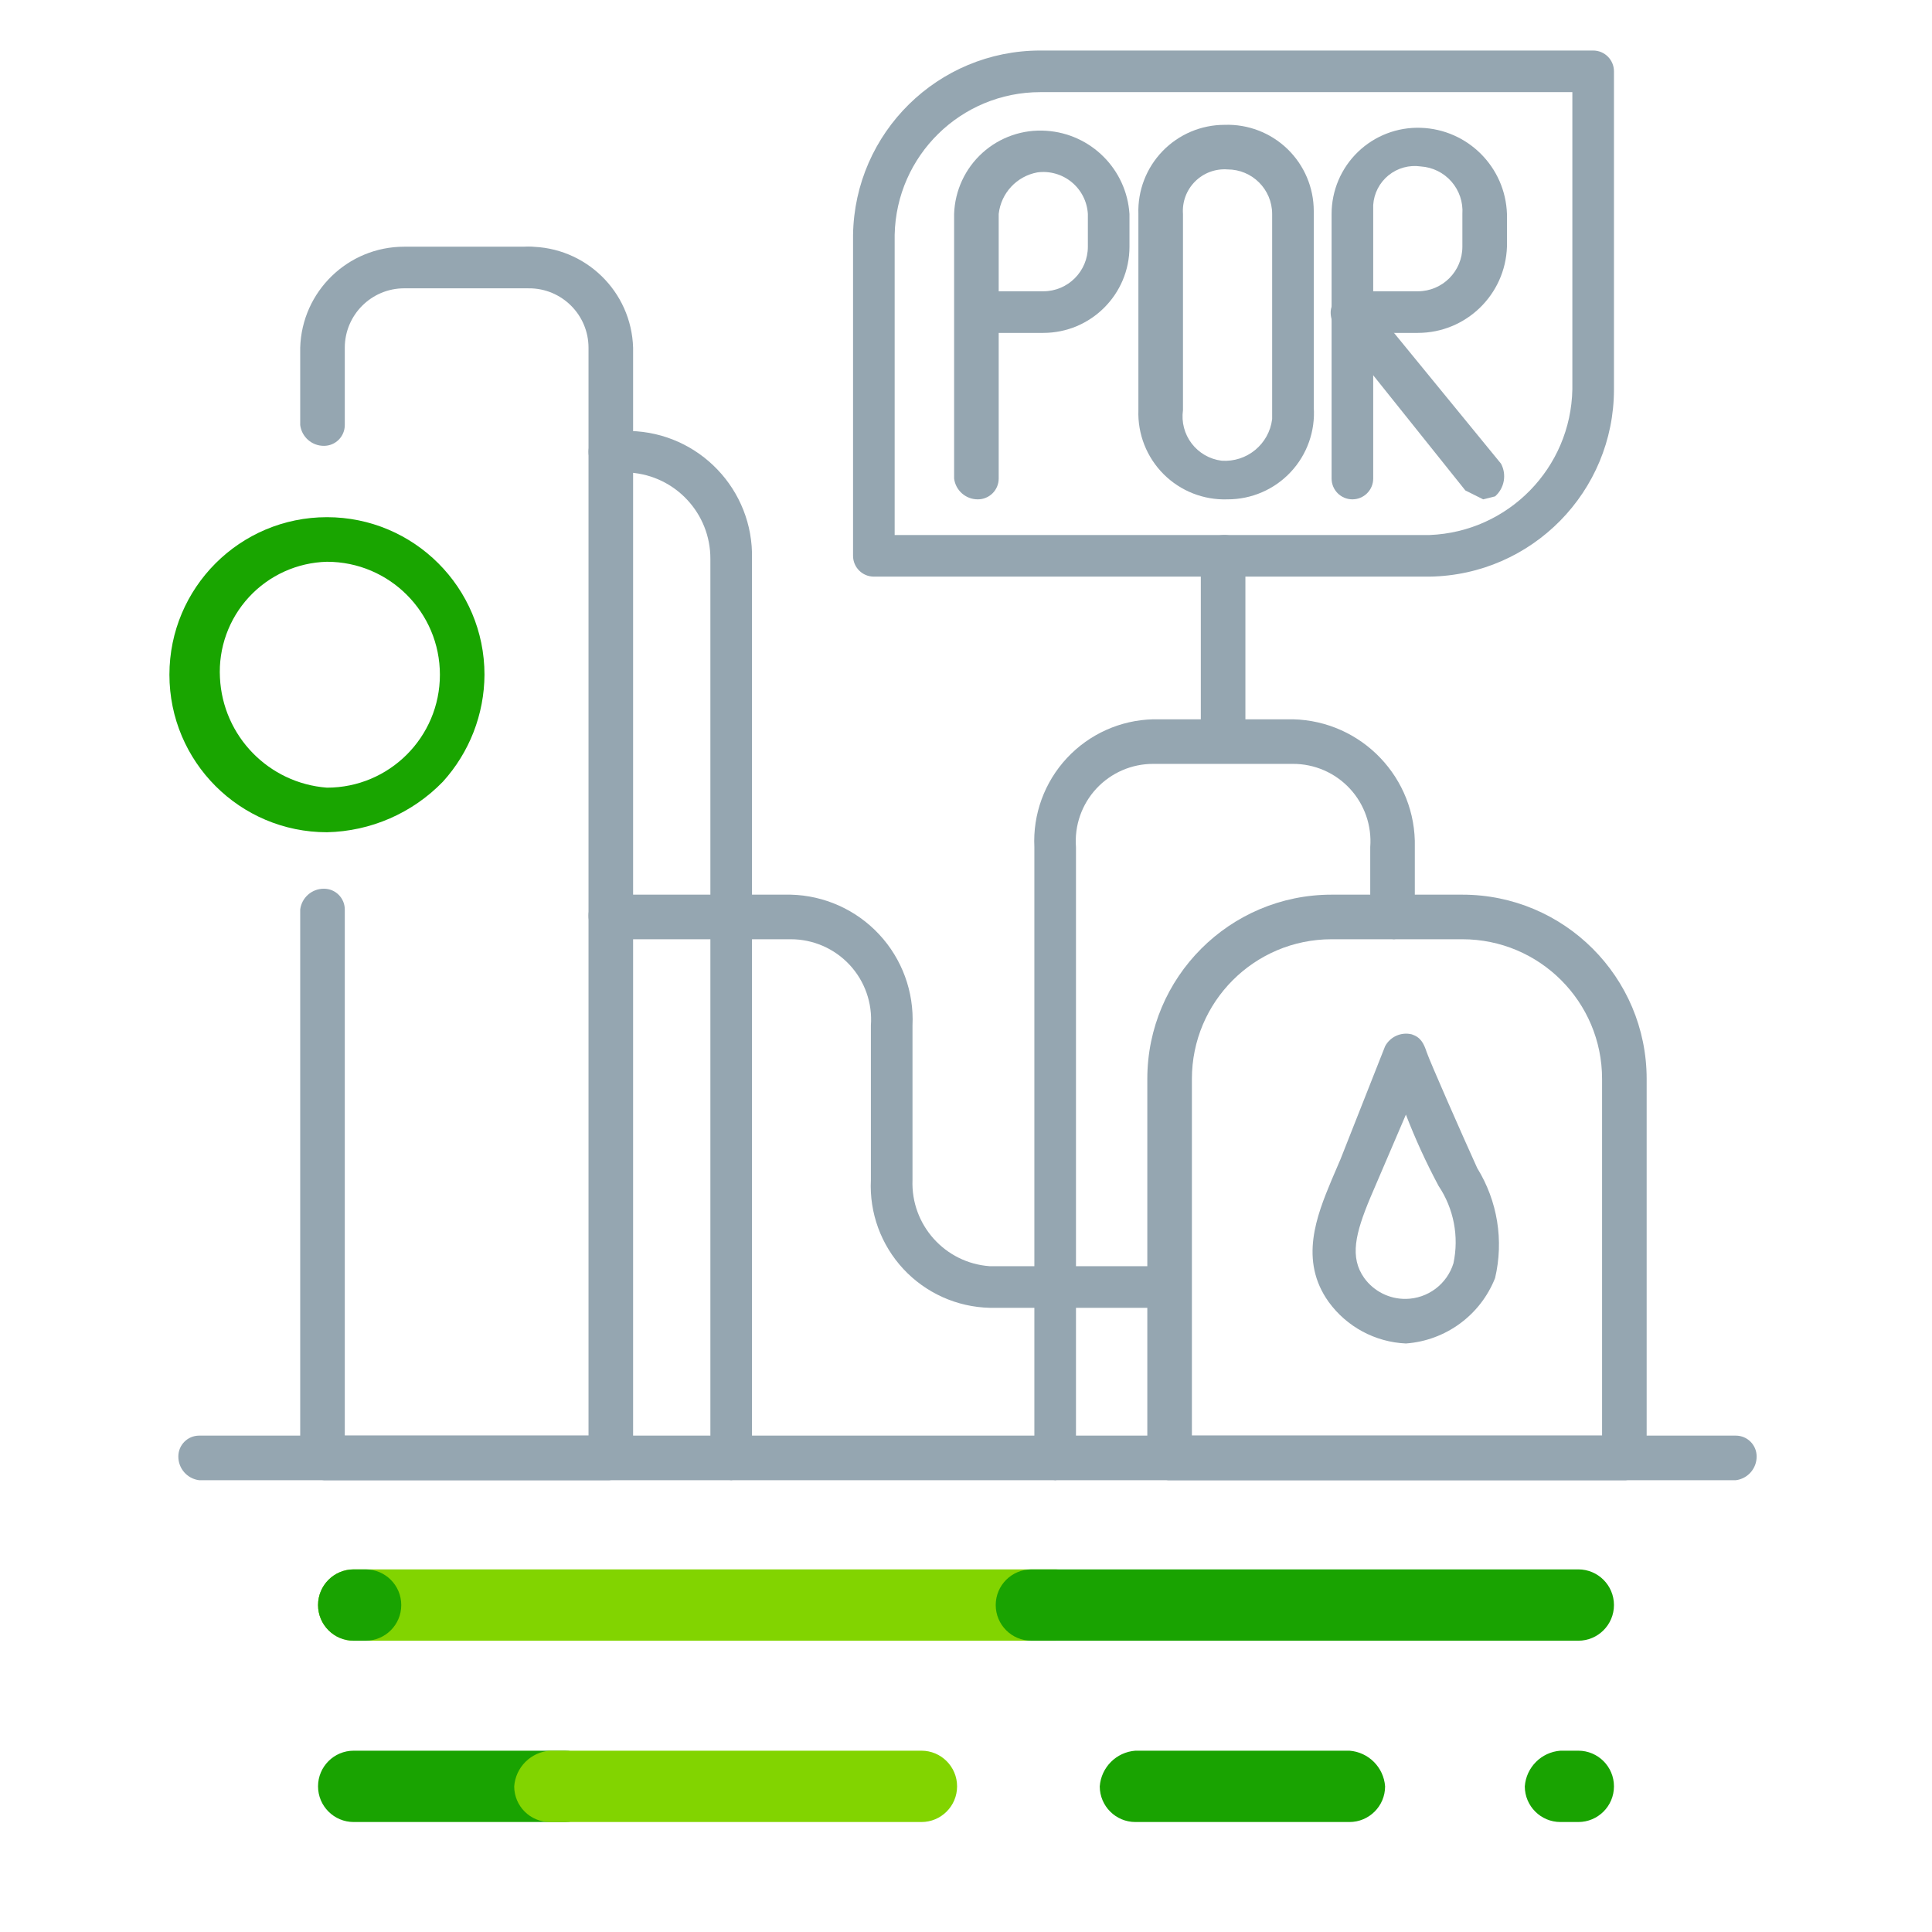
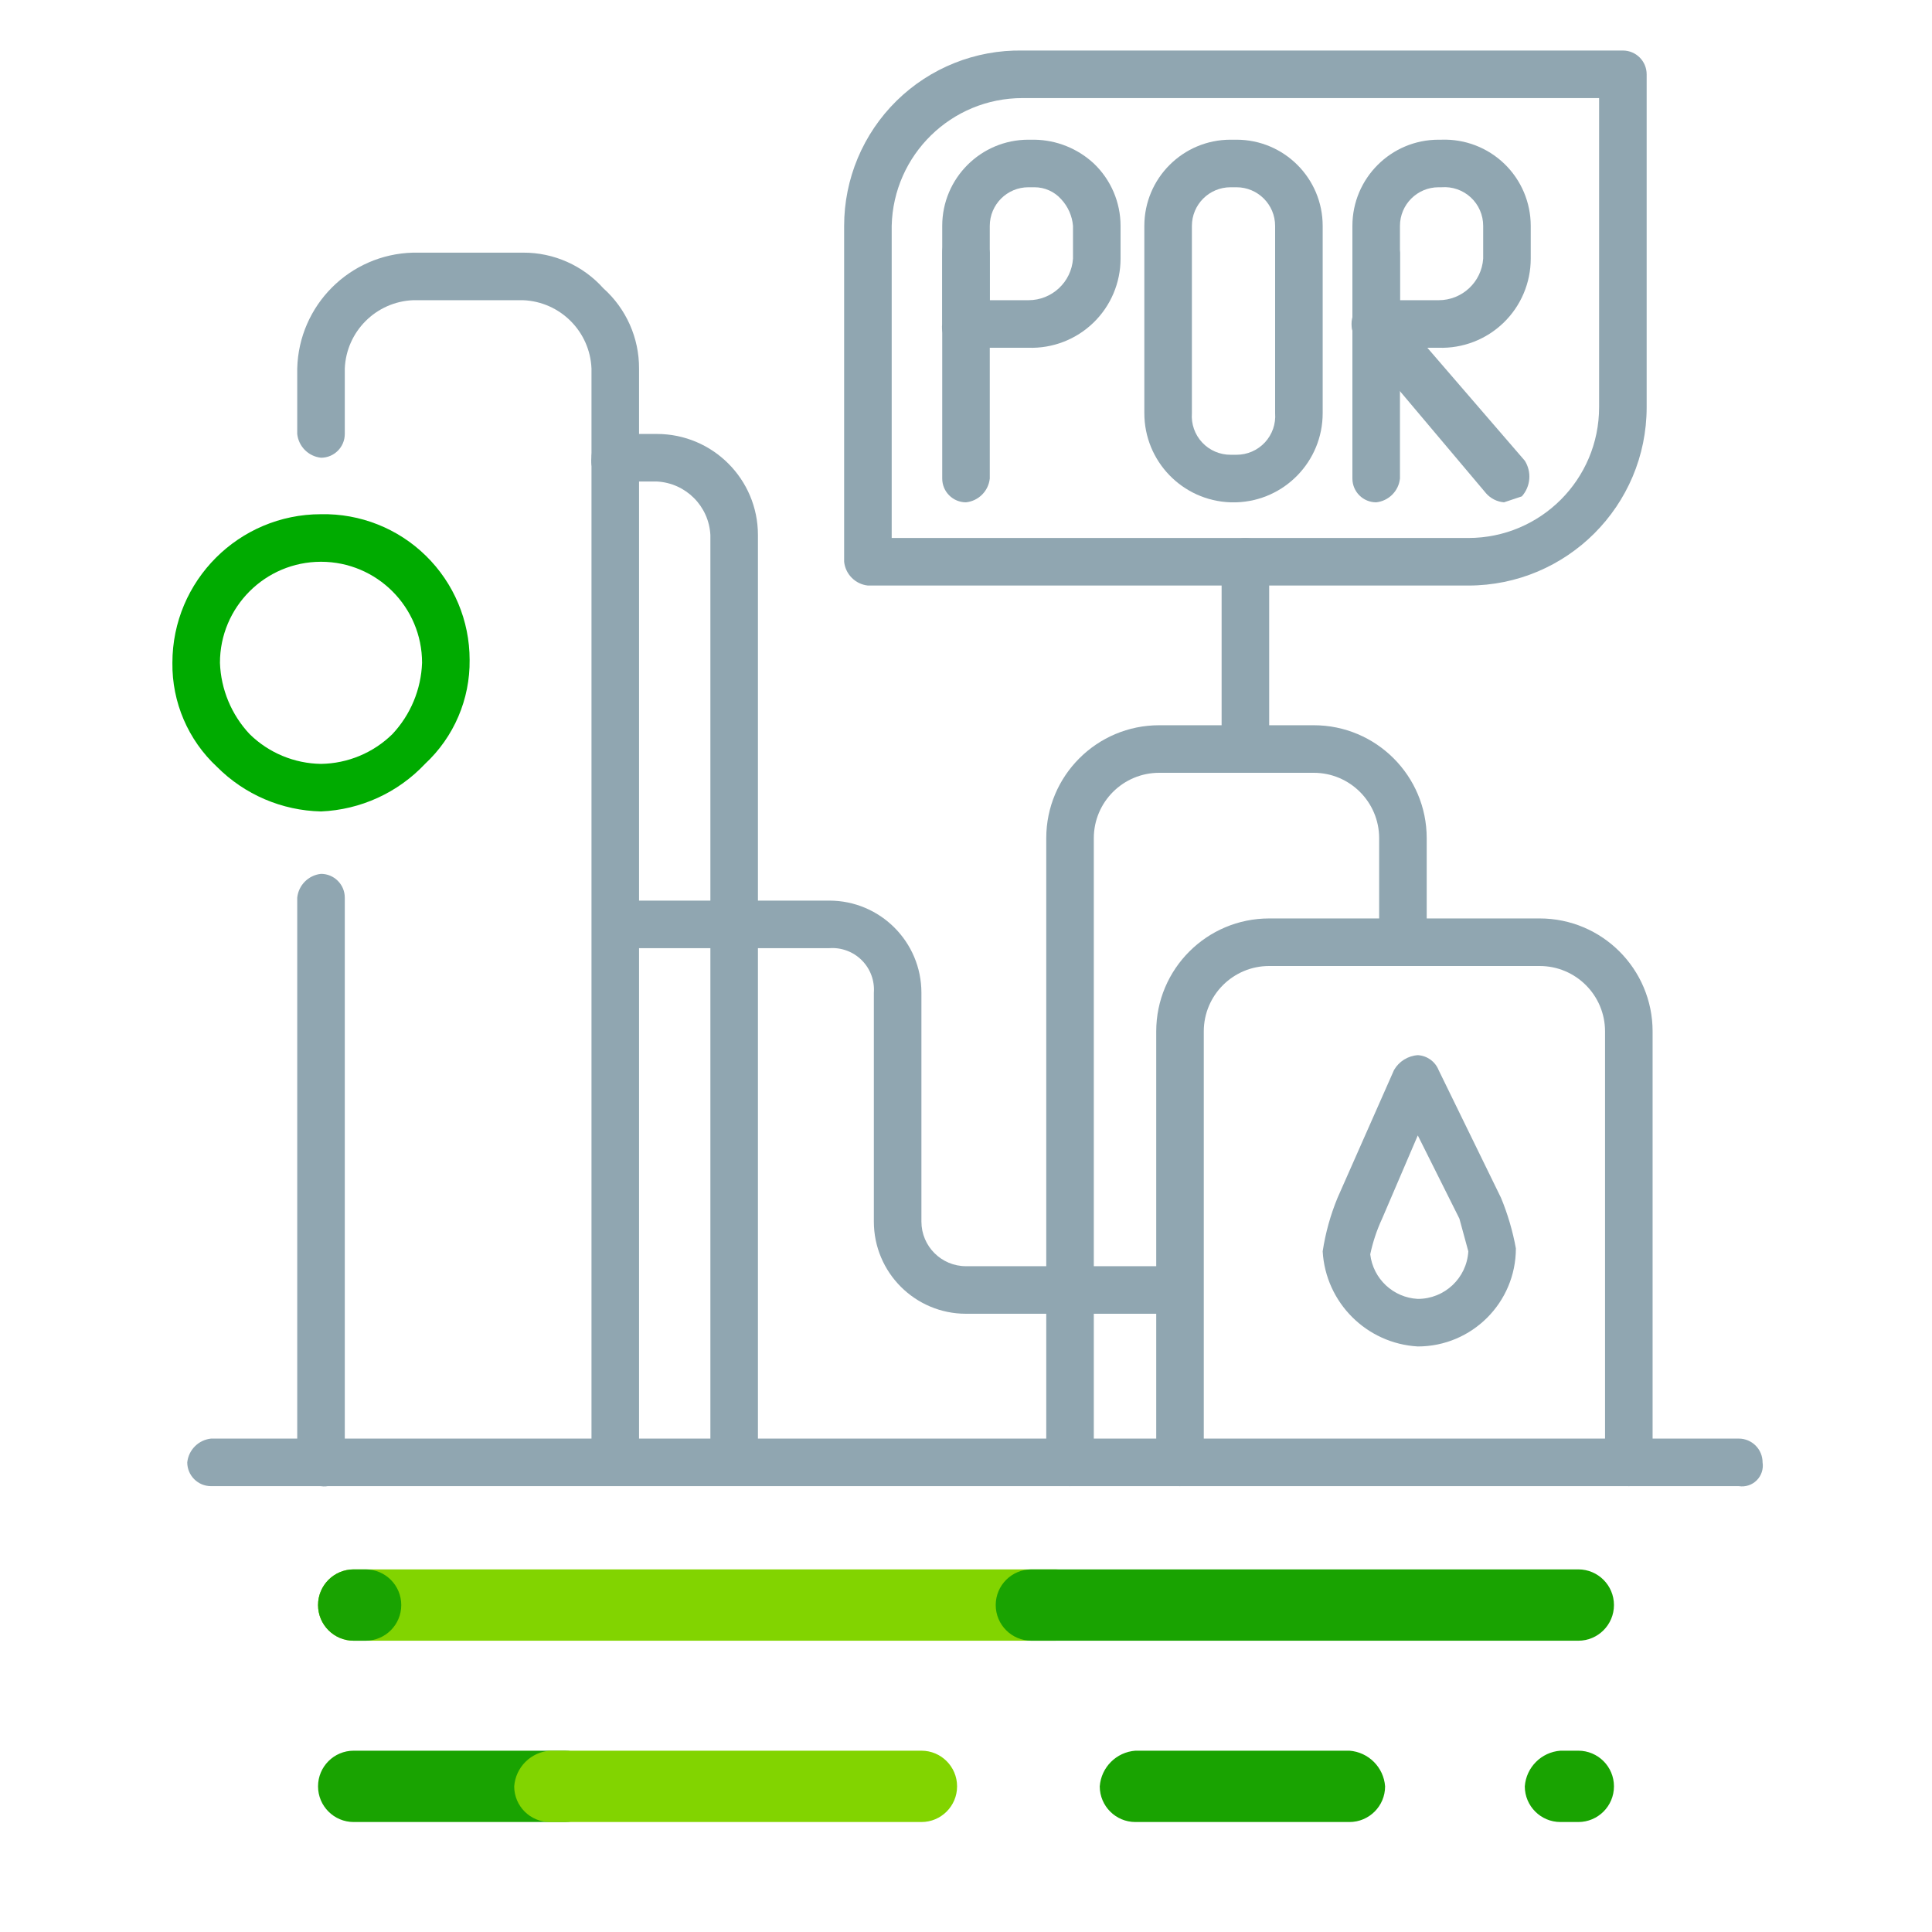
<svg xmlns="http://www.w3.org/2000/svg" id="Capa_1" data-name="Capa 1" viewBox="0 0 65 65">
  <defs>
-     <style>.cls-1{fill:none}.cls-2{fill:#95a6b1}.cls-4{fill:#19a301}</style>
+     <style>.cls-1{fill:none}.cls-2{fill:#90a6b1}.cls-4{fill:#19a301}</style>
  </defs>
-   <path class="cls-1" d="M0 0h65v65H0z" id="Rectángulo_3792" data-name="Rectángulo 3792" />
-   <path class="cls-2" d="M41.3 16.8a2.9 2.9 0 01-3-3V7.2a2.9 2.9 0 012.9-3 2.9 2.9 0 013 2.9v6.6a2.9 2.9 0 01-2.9 3.1zm0-11.1a1.4 1.4 0 00-1.5 1.5v6.6a1.5 1.5 0 001.3 1.7 1.6 1.6 0 001.7-1.4V7.2a1.5 1.5 0 00-1.5-1.5z" id="Trazado_9471" data-name="Trazado 9471" />
-   <path class="cls-2" d="M45.5 16.8a.7.7 0 01-.7-.7V7.2a2.9 2.9 0 013-2.9 3 3 0 012.9 2.9v1.1a3 3 0 01-3 2.9h-1.5v4.9a.7.7 0 01-.7.7zm.7-7h1.5a1.5 1.5 0 001.5-1.5V7.2a1.5 1.5 0 00-1.4-1.6 1.4 1.4 0 00-1.6 1.3v2.9z" id="Trazado_9472" data-name="Trazado 9472" />
-   <path class="cls-2" d="M32.9 16.8a.8.8 0 01-.8-.7V7.2a2.9 2.9 0 013.1-2.8A3 3 0 0138 7.2v1.1a2.9 2.9 0 01-2.9 2.9h-1.5v4.9a.7.7 0 01-.7.7zm.7-7h1.5a1.5 1.5 0 001.5-1.5V7.2a1.5 1.5 0 00-1.7-1.4 1.6 1.6 0 00-1.3 1.4z" id="Trazado_9473" data-name="Trazado 9473" />
-   <path class="cls-2" d="M49.9 16.8l-.6-.3-4.4-5.5c-.2-.4-.2-.8.2-1a.6.6 0 01.9.1l4.5 5.5a.9.9 0 01-.2 1.1z" id="Trazado_9474" data-name="Trazado 9474" />
-   <path class="cls-2" d="M54.6 49.8H39.3a.8.8 0 01-.7-.8V36.3a6.2 6.2 0 016.2-6.2h4.4a6.2 6.2 0 016.2 6.2V49a.8.8 0 01-.7.8zm-14.5-1.5h13.8v-12a4.7 4.7 0 00-4.7-4.7h-4.4a4.7 4.7 0 00-4.7 4.7z" id="Trazado_9475" data-name="Trazado 9475" />
-   <path class="cls-2" d="M10.9 15a.8.8 0 01-.8-.7v-2.6a3.5 3.5 0 013.5-3.4h4.2a.7.7 0 010 1.4h-4.2a2 2 0 00-2 2v2.6a.7.7 0 01-.7.7z" id="Trazado_9476" data-name="Trazado 9476" />
-   <path class="cls-2" d="M20.5 49.8h-9.6a.9.9 0 01-.8-.8V30.6a.8.8 0 01.8-.7.7.7 0 01.7.7v17.7h8.2V11.7a2 2 0 00-2-2 .7.7 0 010-1.4 3.5 3.5 0 013.5 3.4V49a.9.9 0 01-.8.8z" id="Trazado_9477" data-name="Trazado 9477" />
-   <path class="cls-2" d="M35.5 49.8a.8.8 0 01-.7-.8V28.5a4.1 4.1 0 014-4.3h4.7a4.2 4.2 0 014.1 4.3v2.3a.8.8 0 01-.7.8.9.9 0 01-.8-.8v-2.3a2.6 2.6 0 00-2.6-2.8h-4.7a2.6 2.6 0 00-2.6 2.8V49a.8.8 0 01-.7.8z" id="Trazado_9478" data-name="Trazado 9478" />
-   <path class="cls-2" d="M39.3 44h-6a4.1 4.1 0 01-4-4.3v-5.2a2.7 2.7 0 00-2.7-2.9h-6.1a.8.8 0 01-.7-.8.7.7 0 01.7-.7h6.1a4.2 4.2 0 014.1 4.4v5.2a2.8 2.8 0 002.6 2.9h6a.7.7 0 110 1.4z" id="Trazado_9479" data-name="Trazado 9479" />
-   <path class="cls-2" d="M24.6 49.8a.8.8 0 01-.7-.8V18.8a2.9 2.9 0 00-2.7-2.9h-.7a.7.7 0 110-1.4h.7a4.2 4.2 0 014.1 4.3V49a.8.8 0 01-.7.8z" id="Trazado_9480" data-name="Trazado 9480" />
-   <path class="cls-2" d="M58.4 49.8H6.7A.8.8 0 016 49a.7.7 0 01.7-.7h51.7a.7.7 0 01.7.7.8.8 0 01-.7.8z" id="Trazado_9481" data-name="Trazado 9481" />
-   <path class="cls-2" d="M47.3 45.2a3.4 3.4 0 01-2.6-1.4c-1-1.4-.4-2.9.1-4.1l.3-.7 1.5-3.8a.8.8 0 01.9-.4c.3.1.4.3.5.6s1.2 2.8 1.7 3.9a4.9 4.9 0 01.6 3.7 3.5 3.5 0 01-3 2.2zm0-7.7l-.9 2.1-.3.7c-.5 1.2-.7 2-.2 2.7a1.7 1.7 0 001.4.7 1.7 1.7 0 001.6-1.2 3.4 3.4 0 00-.5-2.6 21.5 21.5 0 01-1.1-2.4z" id="Trazado_9482" data-name="Trazado 9482" />
-   <path class="cls-2" d="M48.1 19.4H29.4a.7.7 0 01-.7-.7V7.9A6.3 6.3 0 0135 1.7h18.6a.7.7 0 01.7.7v10.7a6.3 6.3 0 01-6.2 6.3zm-18-1.4h18a5 5 0 004.8-4.9v-10H35a4.9 4.9 0 00-4.9 4.8z" id="Trazado_9484" data-name="Trazado 9484" />
-   <path class="cls-2" d="M41.2 25.6a.8.8 0 01-.8-.7v-6.2a.8.8 0 01.8-.7.7.7 0 01.7.7v6.2c0 .4-.3.8-.7.7z" id="Trazado_9485" data-name="Trazado 9485" />
-   <path d="M11 28a5.3 5.3 0 010-10.6 5.3 5.3 0 015.3 5.3 5.4 5.4 0 01-1.4 3.6A5.6 5.6 0 0111 28zm0-9.1a3.7 3.7 0 00-3.6 3.9 3.9 3.9 0 003.6 3.7 3.8 3.8 0 100-7.6z" fill="#19a500" id="Trazado_9437" data-name="Trazado 9437" />
+   <g id="Grupo_14998" data-name="Grupo 14998">
+     <path class="cls-1" d="M0 0h65v65H0z" id="Rectángulo_3799-2" data-name="Rectángulo 3799-2" />
+     <g id="Grupo_15005" data-name="Grupo 15005">
+       <g id="Grupo_15004" data-name="Grupo 15004">
+         <path class="cls-2" d="M58.5 50H7.1a.8.8 0 01-.8-.8.9.9 0 01.8-.8h51.4a.8.8 0 01.8.8.7.7 0 01-.8.8z" id="Línea_2848" data-name="Línea 2848" />
+         <path class="cls-2" d="M20.7 49.8a.7.7 0 01-.8-.8V12.4a2.4 2.4 0 00-2.3-2.3h-3.7a2.4 2.4 0 00-2.3 2.3v2.2a.8.8 0 01-.8.8.9.9 0 01-.8-.8v-2.2a4 4 0 013.9-3.9h3.7a3.6 3.6 0 012.7 1.2 3.6 3.6 0 011.2 2.7V49a.8.8 0 01-.8.8z" id="Trazado_12467" data-name="Trazado 12467" />
+         <path class="cls-2" d="M10.8 50a.8.8 0 01-.8-.8v-19a.9.9 0 01.8-.8.8.8 0 01.8.8v19a.7.7 0 01-.8.8z" id="Línea_2849" data-name="Línea 2849" />
+         <path class="cls-2" d="M54.8 50a.8.8 0 01-.8-.8V34.7a2.2 2.2 0 00-2.2-2.2h-9.1a2.2 2.2 0 00-2.2 2.2v14.5a.9.9 0 01-.8.8.8.8 0 01-.8-.8V34.7a3.8 3.8 0 013.8-3.8h9.1a3.8 3.8 0 013.8 3.8v14.5a.8.8 0 01-.8.8z" id="Trazado_12468" data-name="Trazado 12468" />
+         <path class="cls-2" d="M36 50a.8.8 0 01-.8-.8v-21a3.8 3.8 0 013.8-3.8h5.2a3.8 3.8 0 013.8 3.8v3.3a.8.8 0 01-.8.8.7.7 0 01-.8-.8v-3.3a2.2 2.2 0 00-2.2-2.2H39a2.2 2.2 0 00-2.2 2.2v21a.9.9 0 01-.8.8z" id="Trazado_12469" data-name="Trazado 12469" />
+         <path class="cls-2" d="M24.7 49.8a.7.7 0 01-.8-.8V18a1.9 1.9 0 00-1.8-1.8h-1.4a.7.7 0 01-.8-.8.8.8 0 01.8-.8h1.4a3.4 3.4 0 013.4 3.4v31a.8.8 0 01-.8.8z" id="Trazado_12470" data-name="Trazado 12470" />
+         <path class="cls-2" d="M39.4 44.2h-6.9a3.1 3.1 0 01-3.1-3.1v-7.7a1.4 1.4 0 00-1.5-1.5h-7a.9.9 0 01-.8-.8.8.8 0 01.8-.8h7a3.1 3.1 0 013.1 3.1v7.7a1.5 1.5 0 001.5 1.5h6.9a.7.7 0 01.8.8.8.8 0 01-.8.8z" id="Trazado_12471" data-name="Trazado 12471" />
+         <path class="cls-2" d="M47.7 45.3a3.4 3.4 0 01-3.2-3.2 7.8 7.8 0 01.5-1.8l1.9-4.3a1 1 0 01.8-.5.8.8 0 01.7.5l2.1 4.3A8.4 8.4 0 0151 42a3.3 3.3 0 01-3.3 3.3zm0-7.1L46.5 41a5.6 5.6 0 00-.4 1.2 1.7 1.7 0 001.6 1.5 1.7 1.7 0 001.7-1.6l-.3-1.1z" id="Trazado_12472" data-name="Trazado 12472" />
+         <path class="cls-2" d="M41.9 25.7a.9.9 0 01-.8-.8v-6a.8.8 0 011.6 0v6a.9.9 0 01-.8.8z" id="Línea_2850" data-name="Línea 2850" />
+         <path class="cls-2" d="M49.4 19.7H29.2a.9.9 0 01-.8-.8V7.6a5.9 5.9 0 016-5.9h20.2a.8.8 0 01.8.8v11.2a6 6 0 01-6 6zM30 18.1h19.4a4.4 4.4 0 004.4-4.4V3.3H34.4A4.4 4.4 0 0030 7.6z" id="Rectángulo_5120" data-name="Rectángulo 5120" />
+         <path d="M10.8 27.3a5.1 5.1 0 01-3.5-1.5 4.7 4.7 0 01-1.5-3.5 5 5 0 015-5 4.9 4.9 0 015 4.9 4.7 4.7 0 01-1.5 3.5 5.1 5.1 0 01-3.5 1.6zm0-8.4a3.4 3.4 0 00-3.4 3.4 3.7 3.7 0 001 2.4 3.5 3.5 0 002.4 1 3.5 3.5 0 002.4-1 3.7 3.7 0 001-2.4 3.4 3.4 0 00-3.4-3.4z" fill="#00ab00" id="Trazado_11848" data-name="Trazado 11848" />
+         <g id="Grupo_15000" data-name="Grupo 15000">
+           <g id="Grupo_14999" data-name="Grupo 14999">
+             <path class="cls-2" d="M46.3 16.9a.8.8 0 01-.8-.8V8.5a.8.8 0 01.8-.8.9.9 0 01.8.8v7.6a.9.9 0 01-.8.8z" id="Línea_2851" data-name="Línea 2851" />
+             <g id="Grupo_14998-2" data-name="Grupo 14998-2">
+               <path class="cls-2" d="M48.4 11.7h-2.1a.7.7 0 01-.8-.8V7.6a2.9 2.9 0 012.9-2.9h.1a2.9 2.9 0 013 2.9v1.1a3 3 0 01-3.1 3zm-1.3-1.6h1.3a1.5 1.5 0 001.5-1.4V7.6a1.3 1.3 0 00-1.4-1.3h-.1a1.3 1.3 0 00-1.3 1.3z" id="Rectángulo_5121" data-name="Rectángulo 5121" />
+               <path class="cls-2" d="M50.6 16.9a.9.9 0 01-.6-.3l-4.3-5.1a.9.9 0 010-1.2 1 1 0 011.2.1l4.4 5.1a1 1 0 01-.1 1.2z" id="Línea_2852" data-name="Línea 2852" />
+             </g>
+           </g>
+         </g>
+         <g id="Grupo_15003" data-name="Grupo 15003">
+           <g id="Grupo_15002" data-name="Grupo 15002">
+             <path class="cls-2" d="M32.5 16.9a.8.8 0 01-.8-.8V8.5a.8.8 0 01.8-.8.9.9 0 01.8.8v7.6a.9.9 0 01-.8.8z" id="Línea_2853" data-name="Línea 2853" />
+             <g id="Grupo_15001" data-name="Grupo 15001">
+               <path class="cls-2" d="M34.6 11.7h-2.1a.7.7 0 01-.8-.8V7.6a2.9 2.9 0 012.9-2.9h.2a3 3 0 012 .8 2.9 2.9 0 01.9 2.1v1.1a3 3 0 01-3.1 3zm-1.3-1.6h1.3a1.5 1.5 0 001.5-1.4V7.6a1.5 1.5 0 00-.4-.9 1.2 1.2 0 00-.9-.4h-.2a1.3 1.3 0 00-1.3 1.3z" id="Rectángulo_5122" data-name="Rectángulo 5122" />
+             </g>
+             <path class="cls-2" d="M41.6 16.9h-.2a3 3 0 01-2.9-3V7.6a2.9 2.9 0 012.9-2.9h.2a2.9 2.9 0 012.9 2.9v6.3a3 3 0 01-2.9 3zm-.2-10.6a1.3 1.3 0 00-1.3 1.3v6.3a1.3 1.3 0 001.3 1.4h.2a1.3 1.3 0 001.3-1.4V7.6a1.3 1.3 0 00-1.3-1.3z" id="Trazado_12473" data-name="Trazado 12473" />
+           </g>
+         </g>
+       </g>
+     </g>
+   </g>
  <path class="cls-1" d="M0 48.3h65v16.74H0z" />
  <path class="cls-4" d="M45.4 61.3h-7.2a1.2 1.2 0 01-1.2-1.2 1.3 1.3 0 011.2-1.2h7.2a1.3 1.3 0 011.2 1.2 1.2 1.2 0 01-1.2 1.2zm7.7 0h-.6a1.2 1.2 0 01-1.2-1.2 1.3 1.3 0 011.2-1.2h.6a1.2 1.2 0 011.2 1.2 1.2 1.2 0 01-1.2 1.2zm-34.1 0h-7.1a1.2 1.2 0 01-1.2-1.2 1.2 1.2 0 011.2-1.2H19a1.2 1.2 0 011.2 1.2 1.2 1.2 0 01-1.2 1.2z" />
  <path d="M31 61.3H18.5a1.2 1.2 0 01-1.2-1.2 1.3 1.3 0 011.2-1.2H31a1.2 1.2 0 011.2 1.2 1.2 1.2 0 01-1.2 1.2zm4.5-6.1H11.9a1.2 1.2 0 110-2.4h23.6a1.2 1.2 0 010 2.4z" fill="#82d400" />
  <path class="cls-4" d="M53.1 55.2H34.7a1.2 1.2 0 010-2.4h18.4a1.2 1.2 0 010 2.4zm-40.8 0h-.4a1.2 1.2 0 110-2.4h.4a1.2 1.2 0 010 2.4z" />
</svg>
